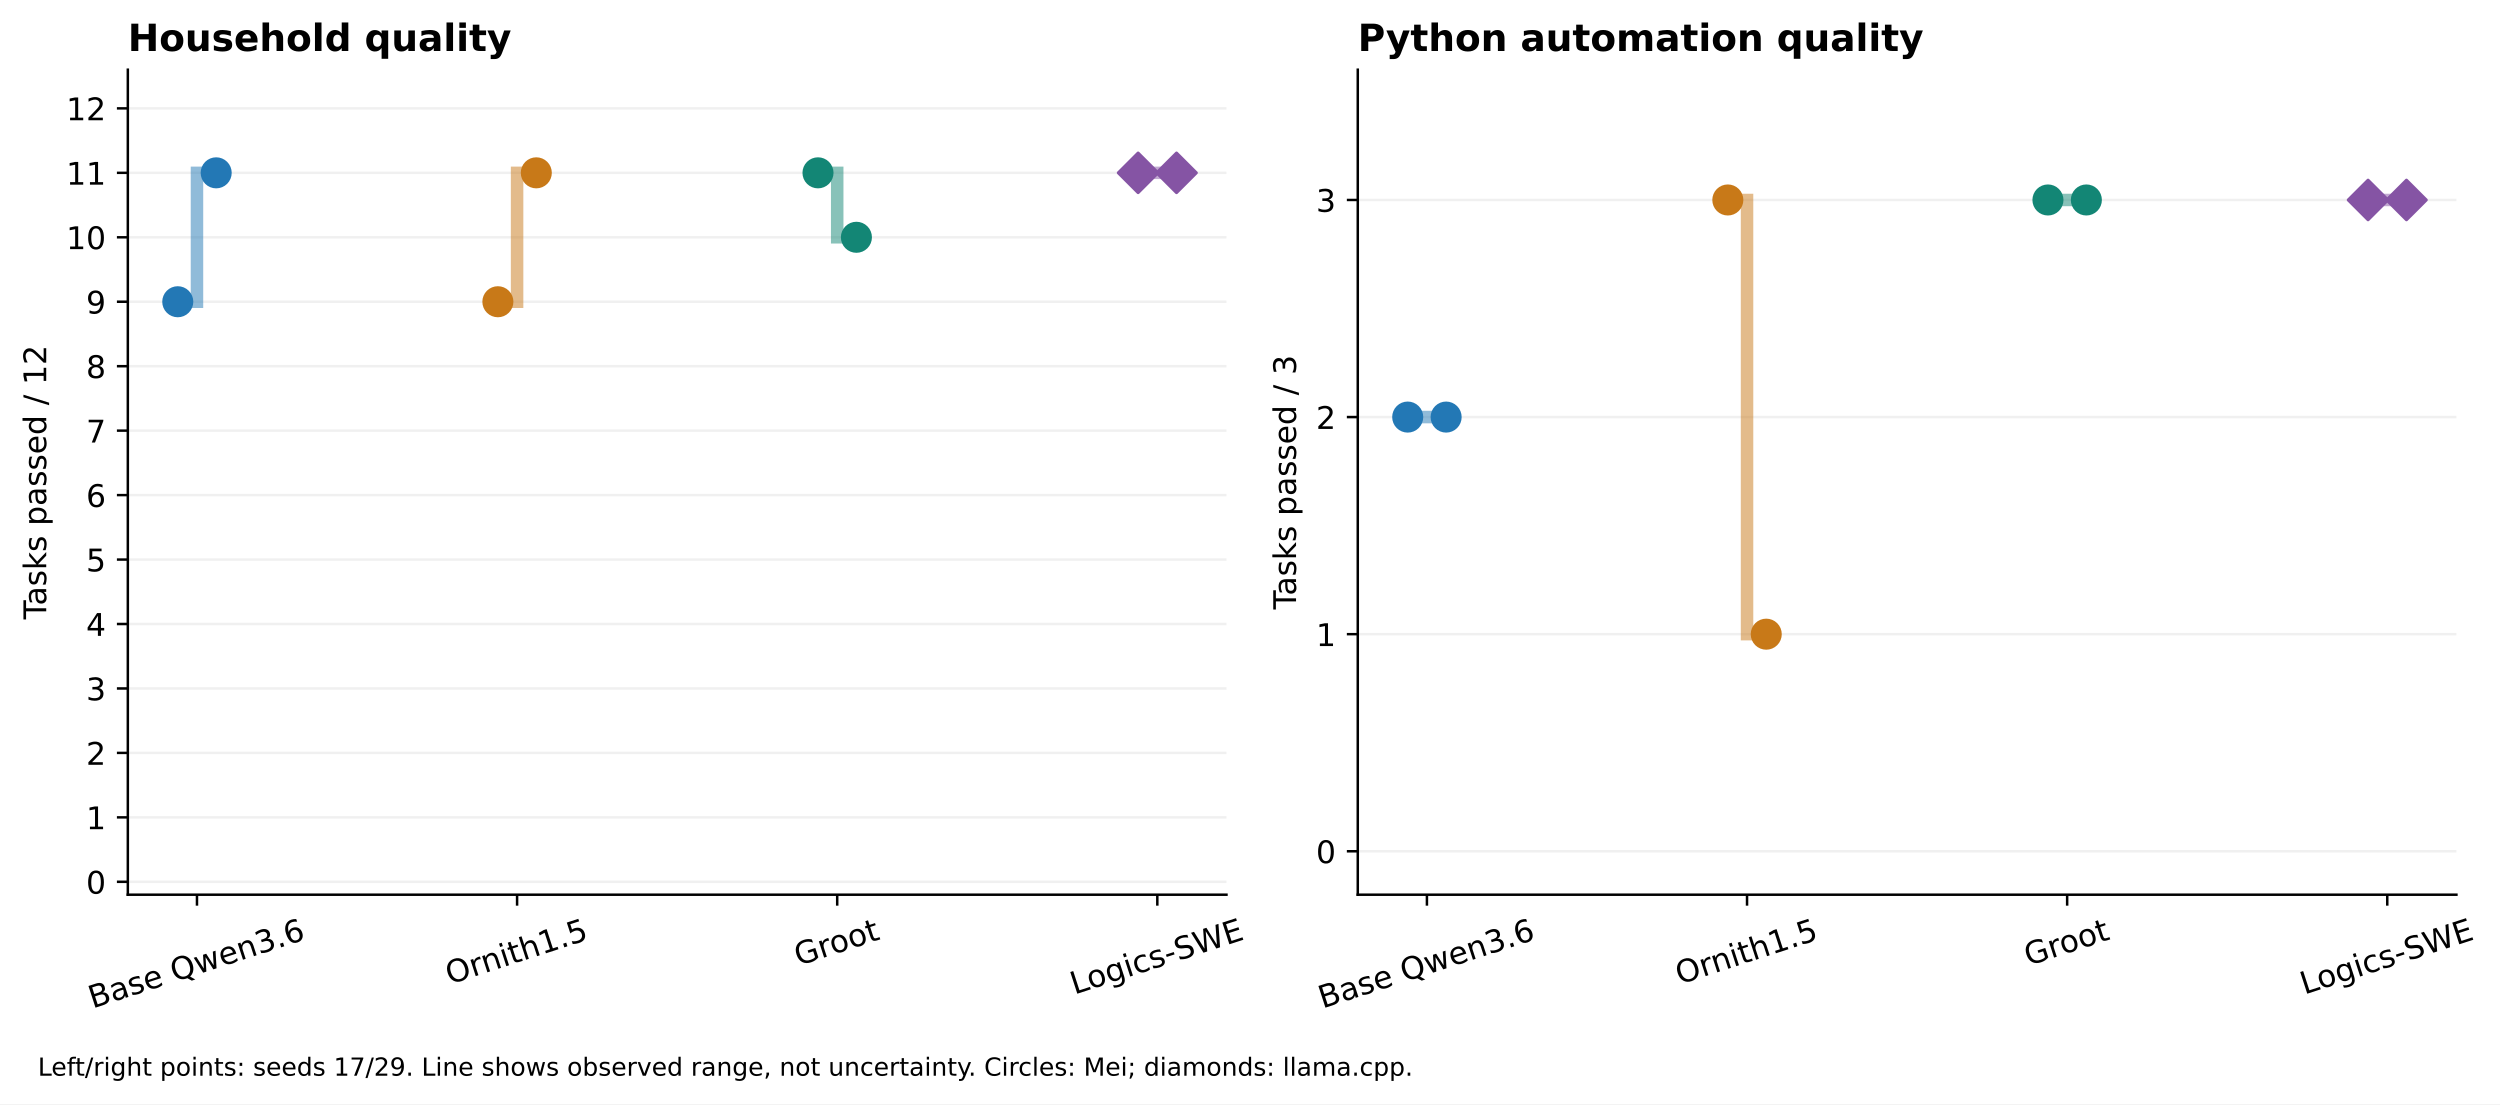
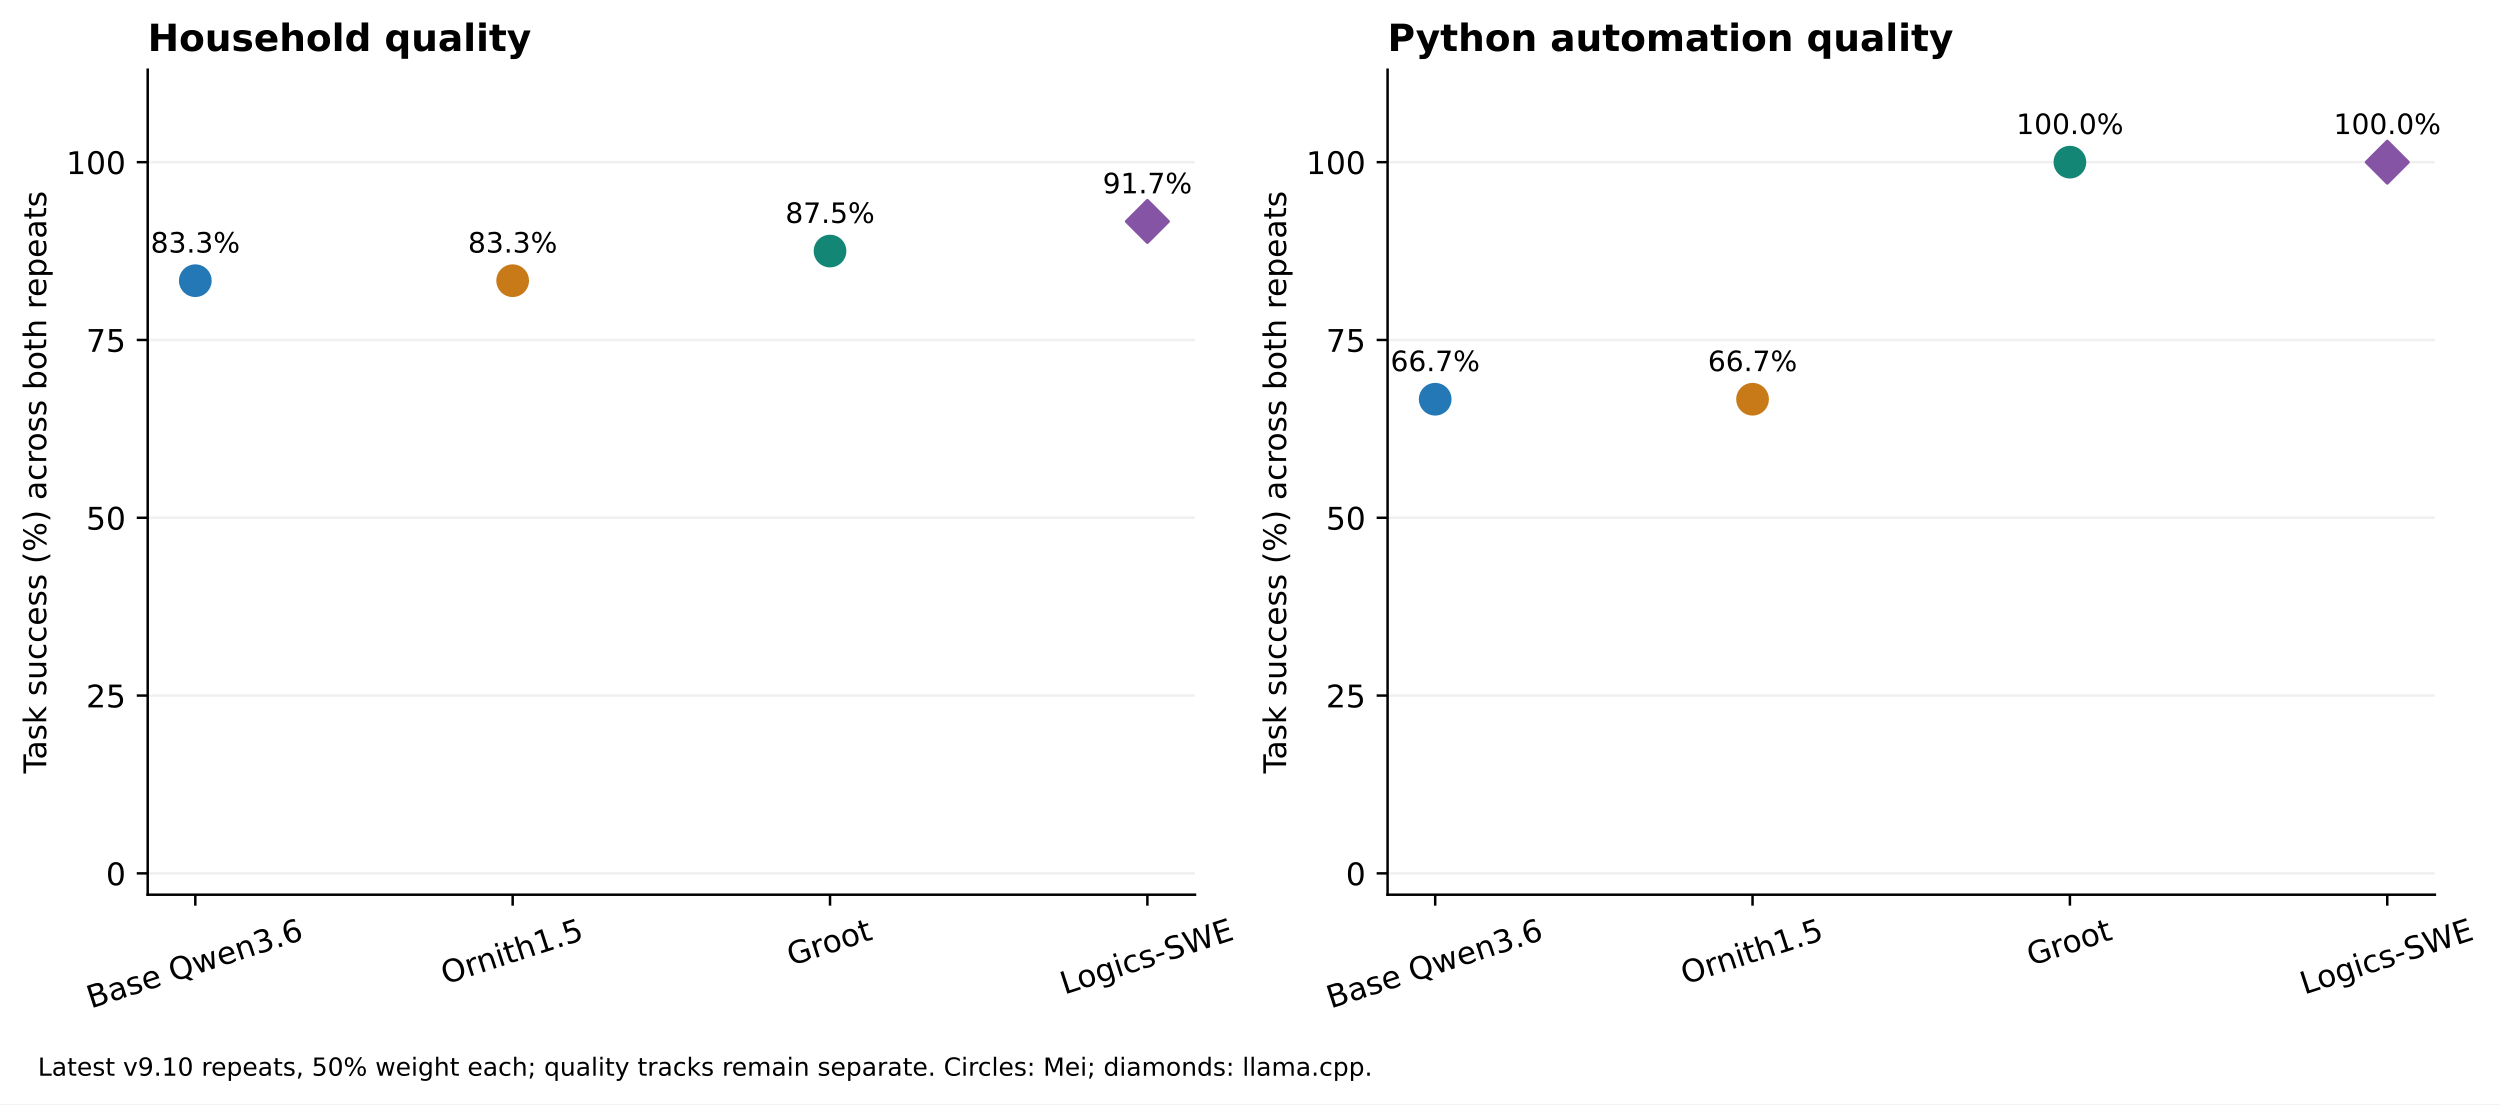
- <svg xmlns="http://www.w3.org/2000/svg" xmlns:xlink="http://www.w3.org/1999/xlink" width="800.398pt" height="353.522pt" viewBox="0 0 800.398 353.522" version="1.1">
+ <svg xmlns="http://www.w3.org/2000/svg" xmlns:xlink="http://www.w3.org/1999/xlink" width="800.399pt" height="353.522pt" viewBox="0 0 800.399 353.522" version="1.1">
  <defs>
    <style type="text/css">*{stroke-linejoin: round; stroke-linecap: butt}</style>
  </defs>
  <g id="figure_1">
    <g id="patch_1">
-       <path d="M 0 353.522  L 800.398 353.522  L 800.398 0  L 0 0  z " style="fill: #ffffff" />
+       <path d="M 0 353.522  L 800.399 353.522  L 800.399 0  L 0 0  z " style="fill: #ffffff" />
    </g>
    <g id="axes_1">
      <g id="patch_2">
-         <path d="M 40.926 286.448  L 392.662 286.448  L 392.662 22.318  L 40.926 22.318  z " style="fill: #ffffff" />
+         <path d="M 47.288 286.448  L 382.586 286.448  L 382.586 22.318  L 47.288 22.318  z " style="fill: #ffffff" />
      </g>
      <g id="matplotlib.axis_1">
        <g id="xtick_1">
          <g id="line2d_1">
            <defs>
-               <path id="m0a3130df42" d="M 0 0  L 0 3.5  " style="stroke: #000000; stroke-width: 0.8" />
+               <path id="m6237bf1e09" d="M 0 0  L 0 3.5  " style="stroke: #000000; stroke-width: 0.8" />
            </defs>
            <g>
-               <use xlink:href="#m0a3130df42" x="63.063" y="286.448" style="stroke: #000000; stroke-width: 0.8" />
+               <use xlink:href="#m6237bf1e09" x="62.529" y="286.448" style="stroke: #000000; stroke-width: 0.8" />
            </g>
          </g>
          <g id="text_1">
-             <text style="font-size: 10px; font-family: 'DejaVu Sans'" transform="translate(29.64037 322.9148) rotate(-18)">Base Qwen3.6</text>
+             <text style="font-size: 10px; font-family: 'DejaVu Sans'" transform="translate(29.10639 322.9148) rotate(-18)">Base Qwen3.6</text>
          </g>
        </g>
        <g id="xtick_2">
          <g id="line2d_2">
            <g>
-               <use xlink:href="#m0a3130df42" x="165.55" y="286.448" style="stroke: #000000; stroke-width: 0.8" />
+               <use xlink:href="#m6237bf1e09" x="164.134" y="286.448" style="stroke: #000000; stroke-width: 0.8" />
            </g>
          </g>
          <g id="text_2">
-             <text style="font-size: 10px; font-family: 'DejaVu Sans'" transform="translate(143.9633 315.2244) rotate(-18)">Ornith1.5</text>
+             <text style="font-size: 10px; font-family: 'DejaVu Sans'" transform="translate(142.5473 315.2244) rotate(-18)">Ornith1.5</text>
          </g>
        </g>
        <g id="xtick_3">
          <g id="line2d_3">
            <g>
-               <use xlink:href="#m0a3130df42" x="268.038" y="286.448" style="stroke: #000000; stroke-width: 0.8" />
+               <use xlink:href="#m6237bf1e09" x="265.74" y="286.448" style="stroke: #000000; stroke-width: 0.8" />
            </g>
          </g>
          <g id="text_3">
-             <text style="font-size: 10px; font-family: 'DejaVu Sans'" transform="translate(255.6223 309.2634) rotate(-18)">Groot</text>
+             <text style="font-size: 10px; font-family: 'DejaVu Sans'" transform="translate(253.3242 309.2634) rotate(-18)">Groot</text>
          </g>
        </g>
        <g id="xtick_4">
          <g id="line2d_4">
            <g>
-               <use xlink:href="#m0a3130df42" x="370.525" y="286.448" style="stroke: #000000; stroke-width: 0.8" />
+               <use xlink:href="#m6237bf1e09" x="367.345" y="286.448" style="stroke: #000000; stroke-width: 0.8" />
            </g>
          </g>
          <g id="text_4">
-             <text style="font-size: 10px; font-family: 'DejaVu Sans'" transform="translate(343.9791 318.4468) rotate(-18)">Logics-SWE</text>
+             <text style="font-size: 10px; font-family: 'DejaVu Sans'" transform="translate(340.799 318.4468) rotate(-18)">Logics-SWE</text>
          </g>
        </g>
      </g>
      <g id="matplotlib.axis_2">
        <g id="ytick_1">
          <g id="line2d_5">
-             <path d="M 40.926 282.321  L 392.662 282.321  " clip-path="url(#pb1c678780f)" style="fill: none; stroke: #b0b0b0; stroke-opacity: 0.18; stroke-width: 0.8; stroke-linecap: square" />
+             <path d="M 47.288 279.617  L 382.586 279.617  " clip-path="url(#p385d18c087)" style="fill: none; stroke: #b0b0b0; stroke-opacity: 0.18; stroke-width: 0.8; stroke-linecap: square" />
          </g>
          <g id="line2d_6">
            <defs>
-               <path id="m10c6dab891" d="M 0 0  L -3.5 0  " style="stroke: #000000; stroke-width: 0.8" />
+               <path id="md7baf6274d" d="M 0 0  L -3.5 0  " style="stroke: #000000; stroke-width: 0.8" />
            </defs>
            <g>
-               <use xlink:href="#m10c6dab891" x="40.926" y="282.321" style="stroke: #000000; stroke-width: 0.8" />
+               <use xlink:href="#md7baf6274d" x="47.288" y="279.617" style="stroke: #000000; stroke-width: 0.8" />
            </g>
          </g>
          <g id="text_5">
-             <text style="font-size: 10px; font-family: 'DejaVu Sans'; text-anchor: end" x="33.926" y="286.12" transform="rotate(-0 33.92578 286.1197)">0</text>
+             <text style="font-size: 10px; font-family: 'DejaVu Sans'; text-anchor: end" x="40.288" y="283.416" transform="rotate(-0 40.28828 283.4158)">0</text>
          </g>
        </g>
        <g id="ytick_2">
          <g id="line2d_7">
-             <path d="M 40.926 261.686  L 392.662 261.686  " clip-path="url(#pb1c678780f)" style="fill: none; stroke: #b0b0b0; stroke-opacity: 0.18; stroke-width: 0.8; stroke-linecap: square" />
+             <path d="M 47.288 222.692  L 382.586 222.692  " clip-path="url(#p385d18c087)" style="fill: none; stroke: #b0b0b0; stroke-opacity: 0.18; stroke-width: 0.8; stroke-linecap: square" />
          </g>
          <g id="line2d_8">
            <g>
-               <use xlink:href="#m10c6dab891" x="40.926" y="261.686" style="stroke: #000000; stroke-width: 0.8" />
+               <use xlink:href="#md7baf6274d" x="47.288" y="222.692" style="stroke: #000000; stroke-width: 0.8" />
            </g>
          </g>
          <g id="text_6">
-             <text style="font-size: 10px; font-family: 'DejaVu Sans'; text-anchor: end" x="33.926" y="265.485" transform="rotate(-0 33.92578 265.4846)">1</text>
+             <text style="font-size: 10px; font-family: 'DejaVu Sans'; text-anchor: end" x="40.288" y="226.491" transform="rotate(-0 40.28828 226.4913)">25</text>
          </g>
        </g>
        <g id="ytick_3">
          <g id="line2d_9">
-             <path d="M 40.926 241.051  L 392.662 241.051  " clip-path="url(#pb1c678780f)" style="fill: none; stroke: #b0b0b0; stroke-opacity: 0.18; stroke-width: 0.8; stroke-linecap: square" />
+             <path d="M 47.288 165.768  L 382.586 165.768  " clip-path="url(#p385d18c087)" style="fill: none; stroke: #b0b0b0; stroke-opacity: 0.18; stroke-width: 0.8; stroke-linecap: square" />
          </g>
          <g id="line2d_10">
            <g>
-               <use xlink:href="#m10c6dab891" x="40.926" y="241.051" style="stroke: #000000; stroke-width: 0.8" />
+               <use xlink:href="#md7baf6274d" x="47.288" y="165.768" style="stroke: #000000; stroke-width: 0.8" />
            </g>
          </g>
          <g id="text_7">
-             <text style="font-size: 10px; font-family: 'DejaVu Sans'; text-anchor: end" x="33.926" y="244.849" transform="rotate(-0 33.92578 244.8495)">2</text>
+             <text style="font-size: 10px; font-family: 'DejaVu Sans'; text-anchor: end" x="40.288" y="169.567" transform="rotate(-0 40.28828 169.5668)">50</text>
          </g>
        </g>
        <g id="ytick_4">
          <g id="line2d_11">
-             <path d="M 40.926 220.415  L 392.662 220.415  " clip-path="url(#pb1c678780f)" style="fill: none; stroke: #b0b0b0; stroke-opacity: 0.18; stroke-width: 0.8; stroke-linecap: square" />
+             <path d="M 47.288 108.843  L 382.586 108.843  " clip-path="url(#p385d18c087)" style="fill: none; stroke: #b0b0b0; stroke-opacity: 0.18; stroke-width: 0.8; stroke-linecap: square" />
          </g>
          <g id="line2d_12">
            <g>
-               <use xlink:href="#m10c6dab891" x="40.926" y="220.415" style="stroke: #000000; stroke-width: 0.8" />
+               <use xlink:href="#md7baf6274d" x="47.288" y="108.843" style="stroke: #000000; stroke-width: 0.8" />
            </g>
          </g>
          <g id="text_8">
-             <text style="font-size: 10px; font-family: 'DejaVu Sans'; text-anchor: end" x="33.926" y="224.214" transform="rotate(-0 33.92578 224.2143)">3</text>
+             <text style="font-size: 10px; font-family: 'DejaVu Sans'; text-anchor: end" x="40.288" y="112.642" transform="rotate(-0 40.28828 112.6422)">75</text>
          </g>
        </g>
        <g id="ytick_5">
          <g id="line2d_13">
-             <path d="M 40.926 199.78  L 392.662 199.78  " clip-path="url(#pb1c678780f)" style="fill: none; stroke: #b0b0b0; stroke-opacity: 0.18; stroke-width: 0.8; stroke-linecap: square" />
+             <path d="M 47.288 51.919  L 382.586 51.919  " clip-path="url(#p385d18c087)" style="fill: none; stroke: #b0b0b0; stroke-opacity: 0.18; stroke-width: 0.8; stroke-linecap: square" />
          </g>
          <g id="line2d_14">
            <g>
-               <use xlink:href="#m10c6dab891" x="40.926" y="199.78" style="stroke: #000000; stroke-width: 0.8" />
+               <use xlink:href="#md7baf6274d" x="47.288" y="51.919" style="stroke: #000000; stroke-width: 0.8" />
            </g>
          </g>
          <g id="text_9">
-             <text style="font-size: 10px; font-family: 'DejaVu Sans'; text-anchor: end" x="33.926" y="203.579" transform="rotate(-0 33.92578 203.5792)">4</text>
-           </g>
-         </g>
-         <g id="ytick_6">
-           <g id="line2d_15">
-             <path d="M 40.926 179.145  L 392.662 179.145  " clip-path="url(#pb1c678780f)" style="fill: none; stroke: #b0b0b0; stroke-opacity: 0.18; stroke-width: 0.8; stroke-linecap: square" />
-           </g>
-           <g id="line2d_16">
-             <g>
-               <use xlink:href="#m10c6dab891" x="40.926" y="179.145" style="stroke: #000000; stroke-width: 0.8" />
-             </g>
-           </g>
-           <g id="text_10">
-             <text style="font-size: 10px; font-family: 'DejaVu Sans'; text-anchor: end" x="33.926" y="182.944" transform="rotate(-0 33.92578 182.944)">5</text>
-           </g>
-         </g>
-         <g id="ytick_7">
-           <g id="line2d_17">
-             <path d="M 40.926 158.51  L 392.662 158.51  " clip-path="url(#pb1c678780f)" style="fill: none; stroke: #b0b0b0; stroke-opacity: 0.18; stroke-width: 0.8; stroke-linecap: square" />
-           </g>
-           <g id="line2d_18">
-             <g>
-               <use xlink:href="#m10c6dab891" x="40.926" y="158.51" style="stroke: #000000; stroke-width: 0.8" />
-             </g>
-           </g>
-           <g id="text_11">
-             <text style="font-size: 10px; font-family: 'DejaVu Sans'; text-anchor: end" x="33.926" y="162.309" transform="rotate(-0 33.92578 162.3089)">6</text>
-           </g>
-         </g>
-         <g id="ytick_8">
-           <g id="line2d_19">
-             <path d="M 40.926 137.875  L 392.662 137.875  " clip-path="url(#pb1c678780f)" style="fill: none; stroke: #b0b0b0; stroke-opacity: 0.18; stroke-width: 0.8; stroke-linecap: square" />
-           </g>
-           <g id="line2d_20">
-             <g>
-               <use xlink:href="#m10c6dab891" x="40.926" y="137.875" style="stroke: #000000; stroke-width: 0.8" />
-             </g>
-           </g>
-           <g id="text_12">
-             <text style="font-size: 10px; font-family: 'DejaVu Sans'; text-anchor: end" x="33.926" y="141.674" transform="rotate(-0 33.92578 141.6737)">7</text>
-           </g>
-         </g>
-         <g id="ytick_9">
-           <g id="line2d_21">
-             <path d="M 40.926 117.24  L 392.662 117.24  " clip-path="url(#pb1c678780f)" style="fill: none; stroke: #b0b0b0; stroke-opacity: 0.18; stroke-width: 0.8; stroke-linecap: square" />
-           </g>
-           <g id="line2d_22">
-             <g>
-               <use xlink:href="#m10c6dab891" x="40.926" y="117.24" style="stroke: #000000; stroke-width: 0.8" />
-             </g>
-           </g>
-           <g id="text_13">
-             <text style="font-size: 10px; font-family: 'DejaVu Sans'; text-anchor: end" x="33.926" y="121.039" transform="rotate(-0 33.92578 121.0386)">8</text>
-           </g>
-         </g>
-         <g id="ytick_10">
-           <g id="line2d_23">
-             <path d="M 40.926 96.605  L 392.662 96.605  " clip-path="url(#pb1c678780f)" style="fill: none; stroke: #b0b0b0; stroke-opacity: 0.18; stroke-width: 0.8; stroke-linecap: square" />
-           </g>
-           <g id="line2d_24">
-             <g>
-               <use xlink:href="#m10c6dab891" x="40.926" y="96.605" style="stroke: #000000; stroke-width: 0.8" />
-             </g>
-           </g>
-           <g id="text_14">
-             <text style="font-size: 10px; font-family: 'DejaVu Sans'; text-anchor: end" x="33.926" y="100.403" transform="rotate(-0 33.92578 100.4035)">9</text>
-           </g>
-         </g>
-         <g id="ytick_11">
-           <g id="line2d_25">
-             <path d="M 40.926 75.969  L 392.662 75.969  " clip-path="url(#pb1c678780f)" style="fill: none; stroke: #b0b0b0; stroke-opacity: 0.18; stroke-width: 0.8; stroke-linecap: square" />
-           </g>
-           <g id="line2d_26">
-             <g>
-               <use xlink:href="#m10c6dab891" x="40.926" y="75.969" style="stroke: #000000; stroke-width: 0.8" />
-             </g>
-           </g>
-           <g id="text_15">
-             <text style="font-size: 10px; font-family: 'DejaVu Sans'; text-anchor: end" x="33.926" y="79.768" transform="rotate(-0 33.92578 79.76832)">10</text>
-           </g>
-         </g>
-         <g id="ytick_12">
-           <g id="line2d_27">
-             <path d="M 40.926 55.334  L 392.662 55.334  " clip-path="url(#pb1c678780f)" style="fill: none; stroke: #b0b0b0; stroke-opacity: 0.18; stroke-width: 0.8; stroke-linecap: square" />
-           </g>
-           <g id="line2d_28">
-             <g>
-               <use xlink:href="#m10c6dab891" x="40.926" y="55.334" style="stroke: #000000; stroke-width: 0.8" />
-             </g>
-           </g>
-           <g id="text_16">
-             <text style="font-size: 10px; font-family: 'DejaVu Sans'; text-anchor: end" x="33.926" y="59.133" transform="rotate(-0 33.92578 59.13318)">11</text>
-           </g>
-         </g>
-         <g id="ytick_13">
-           <g id="line2d_29">
-             <path d="M 40.926 34.699  L 392.662 34.699  " clip-path="url(#pb1c678780f)" style="fill: none; stroke: #b0b0b0; stroke-opacity: 0.18; stroke-width: 0.8; stroke-linecap: square" />
-           </g>
-           <g id="line2d_30">
-             <g>
-               <use xlink:href="#m10c6dab891" x="40.926" y="34.699" style="stroke: #000000; stroke-width: 0.8" />
-             </g>
-           </g>
-           <g id="text_17">
-             <text style="font-size: 10px; font-family: 'DejaVu Sans'; text-anchor: end" x="33.926" y="38.498" transform="rotate(-0 33.92578 38.49804)">12</text>
-           </g>
-         </g>
-         <g id="text_18">
-           <text style="font-size: 10px; font-family: 'DejaVu Sans'; text-anchor: middle" x="14.798" y="154.383" transform="rotate(-90 14.79844 154.383)">Tasks passed / 12</text>
-         </g>
-       </g>
-       <g id="line2d_31">
-         <path d="M 63.063 96.605  L 63.063 55.334  " clip-path="url(#pb1c678780f)" style="fill: none; stroke: #2378b5; stroke-opacity: 0.5; stroke-width: 4; stroke-linecap: square" />
-       </g>
-       <g id="line2d_32">
-         <path d="M 165.55 96.605  L 165.55 55.334  " clip-path="url(#pb1c678780f)" style="fill: none; stroke: #c87918; stroke-opacity: 0.5; stroke-width: 4; stroke-linecap: square" />
-       </g>
-       <g id="line2d_33">
-         <path d="M 268.038 75.969  L 268.038 55.334  " clip-path="url(#pb1c678780f)" style="fill: none; stroke: #138675; stroke-opacity: 0.5; stroke-width: 4; stroke-linecap: square" />
-       </g>
-       <g id="line2d_34">
-         <path d="M 370.525 55.334  L 370.525 55.334  " clip-path="url(#pb1c678780f)" style="fill: none; stroke: #8554a4; stroke-opacity: 0.5; stroke-width: 4; stroke-linecap: square" />
+             <text style="font-size: 10px; font-family: 'DejaVu Sans'; text-anchor: end" x="40.288" y="55.718" transform="rotate(-0 40.28828 55.71771)">100</text>
+           </g>
+         </g>
+         <g id="text_10">
+           <text style="font-size: 10px; font-family: 'DejaVu Sans'; text-anchor: middle" x="14.798" y="154.383" transform="rotate(-90 14.79844 154.383)">Task success (%) across both repeats</text>
+         </g>
      </g>
      <g id="patch_3">
-         <path d="M 40.926 286.448  L 40.926 22.318  " style="fill: none; stroke: #000000; stroke-width: 0.8; stroke-linejoin: miter; stroke-linecap: square" />
+         <path d="M 47.288 286.448  L 47.288 22.318  " style="fill: none; stroke: #000000; stroke-width: 0.8; stroke-linejoin: miter; stroke-linecap: square" />
      </g>
      <g id="patch_4">
-         <path d="M 40.926 286.448  L 392.662 286.448  " style="fill: none; stroke: #000000; stroke-width: 0.8; stroke-linejoin: miter; stroke-linecap: square" />
+         <path d="M 47.288 286.448  L 382.586 286.448  " style="fill: none; stroke: #000000; stroke-width: 0.8; stroke-linejoin: miter; stroke-linecap: square" />
      </g>
      <g id="PathCollection_1">
        <defs>
-           <path id="mcf8ea6b147" d="M 0 4.472  C 1.186 4.472 2.324 4.001 3.162 3.162  C 4.001 2.324 4.472 1.186 4.472 0  C 4.472 -1.186 4.001 -2.324 3.162 -3.162  C 2.324 -4.001 1.186 -4.472 0 -4.472  C -1.186 -4.472 -2.324 -4.001 -3.162 -3.162  C -4.001 -2.324 -4.472 -1.186 -4.472 0  C -4.472 1.186 -4.001 2.324 -3.162 3.162  C -2.324 4.001 -1.186 4.472 0 4.472  z " style="stroke: #2378b5" />
+           <path id="m861c92abd9" d="M 0 4.743  C 1.258 4.743 2.465 4.244 3.354 3.354  C 4.244 2.465 4.743 1.258 4.743 0  C 4.743 -1.258 4.244 -2.465 3.354 -3.354  C 2.465 -4.244 1.258 -4.743 0 -4.743  C -1.258 -4.743 -2.465 -4.244 -3.354 -3.354  C -4.244 -2.465 -4.743 -1.258 -4.743 0  C -4.743 1.258 -4.244 2.465 -3.354 3.354  C -2.465 4.244 -1.258 4.743 0 4.743  z " style="stroke: #2378b5" />
        </defs>
-         <g clip-path="url(#pb1c678780f)">
-           <use xlink:href="#mcf8ea6b147" x="56.914" y="96.605" style="fill: #2378b5; stroke: #2378b5" />
-         </g>
+         <g clip-path="url(#p385d18c087)">
+           <use xlink:href="#m861c92abd9" x="62.529" y="89.869" style="fill: #2378b5; stroke: #2378b5" />
+         </g>
+       </g>
+       <g id="text_11">
+         <text style="font-size: 9px; font-family: 'DejaVu Sans'; text-anchor: middle" x="62.529" y="80.869" transform="rotate(-0 62.52908 80.86857)">83.3%</text>
      </g>
      <g id="PathCollection_2">
-         <g clip-path="url(#pb1c678780f)">
-           <use xlink:href="#mcf8ea6b147" x="69.212" y="55.334" style="fill: #2378b5; stroke: #2378b5" />
-         </g>
+         <defs>
+           <path id="m03e351260a" d="M 0 4.743  C 1.258 4.743 2.465 4.244 3.354 3.354  C 4.244 2.465 4.743 1.258 4.743 0  C 4.743 -1.258 4.244 -2.465 3.354 -3.354  C 2.465 -4.244 1.258 -4.743 0 -4.743  C -1.258 -4.743 -2.465 -4.244 -3.354 -3.354  C -4.244 -2.465 -4.743 -1.258 -4.743 0  C -4.743 1.258 -4.244 2.465 -3.354 3.354  C -2.465 4.244 -1.258 4.743 0 4.743  z " style="stroke: #c87918" />
+         </defs>
+         <g clip-path="url(#p385d18c087)">
+           <use xlink:href="#m03e351260a" x="164.134" y="89.869" style="fill: #c87918; stroke: #c87918" />
+         </g>
+       </g>
+       <g id="text_12">
+         <text style="font-size: 9px; font-family: 'DejaVu Sans'; text-anchor: middle" x="164.134" y="80.869" transform="rotate(-0 164.1344 80.86857)">83.3%</text>
      </g>
      <g id="PathCollection_3">
        <defs>
-           <path id="m10d5f1a0b5" d="M 0 4.472  C 1.186 4.472 2.324 4.001 3.162 3.162  C 4.001 2.324 4.472 1.186 4.472 0  C 4.472 -1.186 4.001 -2.324 3.162 -3.162  C 2.324 -4.001 1.186 -4.472 0 -4.472  C -1.186 -4.472 -2.324 -4.001 -3.162 -3.162  C -4.001 -2.324 -4.472 -1.186 -4.472 0  C -4.472 1.186 -4.001 2.324 -3.162 3.162  C -2.324 4.001 -1.186 4.472 0 4.472  z " style="stroke: #c87918" />
+           <path id="mfaeee7c890" d="M 0 4.743  C 1.258 4.743 2.465 4.244 3.354 3.354  C 4.244 2.465 4.743 1.258 4.743 0  C 4.743 -1.258 4.244 -2.465 3.354 -3.354  C 2.465 -4.244 1.258 -4.743 0 -4.743  C -1.258 -4.743 -2.465 -4.244 -3.354 -3.354  C -4.244 -2.465 -4.743 -1.258 -4.743 0  C -4.743 1.258 -4.244 2.465 -3.354 3.354  C -2.465 4.244 -1.258 4.743 0 4.743  z " style="stroke: #138675" />
        </defs>
-         <g clip-path="url(#pb1c678780f)">
-           <use xlink:href="#m10d5f1a0b5" x="159.401" y="96.605" style="fill: #c87918; stroke: #c87918" />
-         </g>
+         <g clip-path="url(#p385d18c087)">
+           <use xlink:href="#mfaeee7c890" x="265.74" y="80.381" style="fill: #138675; stroke: #138675" />
+         </g>
+       </g>
+       <g id="text_13">
+         <text style="font-size: 9px; font-family: 'DejaVu Sans'; text-anchor: middle" x="265.74" y="71.381" transform="rotate(-0 265.7397 71.38115)">87.5%</text>
      </g>
      <g id="PathCollection_4">
-         <g clip-path="url(#pb1c678780f)">
-           <use xlink:href="#m10d5f1a0b5" x="171.7" y="55.334" style="fill: #c87918; stroke: #c87918" />
-         </g>
-       </g>
-       <g id="PathCollection_5">
        <defs>
-           <path id="m34d611baed" d="M 0 4.472  C 1.186 4.472 2.324 4.001 3.162 3.162  C 4.001 2.324 4.472 1.186 4.472 0  C 4.472 -1.186 4.001 -2.324 3.162 -3.162  C 2.324 -4.001 1.186 -4.472 0 -4.472  C -1.186 -4.472 -2.324 -4.001 -3.162 -3.162  C -4.001 -2.324 -4.472 -1.186 -4.472 0  C -4.472 1.186 -4.001 2.324 -3.162 3.162  C -2.324 4.001 -1.186 4.472 0 4.472  z " style="stroke: #138675" />
+           <path id="m1b6a1e5cd5" d="M -0 6.708  L 6.708 0  L 0 -6.708  L -6.708 -0  z " style="stroke: #8554a4" />
        </defs>
-         <g clip-path="url(#pb1c678780f)">
-           <use xlink:href="#m34d611baed" x="261.889" y="55.334" style="fill: #138675; stroke: #138675" />
-         </g>
-       </g>
-       <g id="PathCollection_6">
-         <g clip-path="url(#pb1c678780f)">
-           <use xlink:href="#m34d611baed" x="274.187" y="75.969" style="fill: #138675; stroke: #138675" />
-         </g>
-       </g>
-       <g id="PathCollection_7">
-         <defs>
-           <path id="maa98a20909" d="M -0 6.325  L 6.325 0  L 0 -6.325  L -6.325 -0  z " style="stroke: #8554a4" />
-         </defs>
-         <g clip-path="url(#pb1c678780f)">
-           <use xlink:href="#maa98a20909" x="364.376" y="55.334" style="fill: #8554a4; stroke: #8554a4" />
-         </g>
-       </g>
-       <g id="PathCollection_8">
-         <g clip-path="url(#pb1c678780f)">
-           <use xlink:href="#maa98a20909" x="376.674" y="55.334" style="fill: #8554a4; stroke: #8554a4" />
-         </g>
-       </g>
-       <g id="text_19">
-         <text style="font-weight: 700; font-size: 12px; font-family: 'DejaVu Sans'; text-anchor: start" x="40.926" y="16.318" transform="rotate(-0 40.92578 16.31812)">Household quality</text>
+         <g clip-path="url(#p385d18c087)">
+           <use xlink:href="#m1b6a1e5cd5" x="367.345" y="70.894" style="fill: #8554a4; stroke: #8554a4" />
+         </g>
+       </g>
+       <g id="text_14">
+         <text style="font-size: 9px; font-family: 'DejaVu Sans'; text-anchor: middle" x="367.345" y="61.894" transform="rotate(-0 367.345 61.89372)">91.7%</text>
+       </g>
+       <g id="text_15">
+         <text style="font-weight: 700; font-size: 12px; font-family: 'DejaVu Sans'; text-anchor: start" x="47.288" y="16.318" transform="rotate(-0 47.28828 16.31812)">Household quality</text>
      </g>
    </g>
    <g id="axes_2">
      <g id="patch_5">
-         <path d="M 434.704 286.448  L 786.441 286.448  L 786.441 22.318  L 434.704 22.318  z " style="fill: #ffffff" />
+         <path d="M 444.248 286.448  L 779.546 286.448  L 779.546 22.318  L 444.248 22.318  z " style="fill: #ffffff" />
      </g>
      <g id="matplotlib.axis_3">
        <g id="xtick_5">
-           <g id="line2d_35">
-             <g>
-               <use xlink:href="#m0a3130df42" x="456.842" y="286.448" style="stroke: #000000; stroke-width: 0.8" />
+           <g id="line2d_15">
+             <g>
+               <use xlink:href="#m6237bf1e09" x="459.489" y="286.448" style="stroke: #000000; stroke-width: 0.8" />
+             </g>
+           </g>
+           <g id="text_16">
+             <text style="font-size: 10px; font-family: 'DejaVu Sans'" transform="translate(426.0662 322.9148) rotate(-18)">Base Qwen3.6</text>
+           </g>
+         </g>
+         <g id="xtick_6">
+           <g id="line2d_16">
+             <g>
+               <use xlink:href="#m6237bf1e09" x="561.094" y="286.448" style="stroke: #000000; stroke-width: 0.8" />
+             </g>
+           </g>
+           <g id="text_17">
+             <text style="font-size: 10px; font-family: 'DejaVu Sans'" transform="translate(539.507 315.2244) rotate(-18)">Ornith1.5</text>
+           </g>
+         </g>
+         <g id="xtick_7">
+           <g id="line2d_17">
+             <g>
+               <use xlink:href="#m6237bf1e09" x="662.699" y="286.448" style="stroke: #000000; stroke-width: 0.8" />
+             </g>
+           </g>
+           <g id="text_18">
+             <text style="font-size: 10px; font-family: 'DejaVu Sans'" transform="translate(650.2839 309.2634) rotate(-18)">Groot</text>
+           </g>
+         </g>
+         <g id="xtick_8">
+           <g id="line2d_18">
+             <g>
+               <use xlink:href="#m6237bf1e09" x="764.305" y="286.448" style="stroke: #000000; stroke-width: 0.8" />
+             </g>
+           </g>
+           <g id="text_19">
+             <text style="font-size: 10px; font-family: 'DejaVu Sans'" transform="translate(737.7587 318.4468) rotate(-18)">Logics-SWE</text>
+           </g>
+         </g>
+       </g>
+       <g id="matplotlib.axis_4">
+         <g id="ytick_6">
+           <g id="line2d_19">
+             <path d="M 444.248 279.617  L 779.546 279.617  " clip-path="url(#p9e976710c1)" style="fill: none; stroke: #b0b0b0; stroke-opacity: 0.18; stroke-width: 0.8; stroke-linecap: square" />
+           </g>
+           <g id="line2d_20">
+             <g>
+               <use xlink:href="#md7baf6274d" x="444.248" y="279.617" style="stroke: #000000; stroke-width: 0.8" />
            </g>
          </g>
          <g id="text_20">
-             <text style="font-size: 10px; font-family: 'DejaVu Sans'" transform="translate(423.4189 322.9148) rotate(-18)">Base Qwen3.6</text>
-           </g>
-         </g>
-         <g id="xtick_6">
-           <g id="line2d_36">
-             <g>
-               <use xlink:href="#m0a3130df42" x="559.329" y="286.448" style="stroke: #000000; stroke-width: 0.8" />
+             <text style="font-size: 10px; font-family: 'DejaVu Sans'; text-anchor: end" x="437.248" y="283.416" transform="rotate(-0 437.248 283.4158)">0</text>
+           </g>
+         </g>
+         <g id="ytick_7">
+           <g id="line2d_21">
+             <path d="M 444.248 222.692  L 779.546 222.692  " clip-path="url(#p9e976710c1)" style="fill: none; stroke: #b0b0b0; stroke-opacity: 0.18; stroke-width: 0.8; stroke-linecap: square" />
+           </g>
+           <g id="line2d_22">
+             <g>
+               <use xlink:href="#md7baf6274d" x="444.248" y="222.692" style="stroke: #000000; stroke-width: 0.8" />
            </g>
          </g>
          <g id="text_21">
-             <text style="font-size: 10px; font-family: 'DejaVu Sans'" transform="translate(537.7418 315.2244) rotate(-18)">Ornith1.5</text>
-           </g>
-         </g>
-         <g id="xtick_7">
-           <g id="line2d_37">
-             <g>
-               <use xlink:href="#m0a3130df42" x="661.816" y="286.448" style="stroke: #000000; stroke-width: 0.8" />
+             <text style="font-size: 10px; font-family: 'DejaVu Sans'; text-anchor: end" x="437.248" y="226.491" transform="rotate(-0 437.248 226.4913)">25</text>
+           </g>
+         </g>
+         <g id="ytick_8">
+           <g id="line2d_23">
+             <path d="M 444.248 165.768  L 779.546 165.768  " clip-path="url(#p9e976710c1)" style="fill: none; stroke: #b0b0b0; stroke-opacity: 0.18; stroke-width: 0.8; stroke-linecap: square" />
+           </g>
+           <g id="line2d_24">
+             <g>
+               <use xlink:href="#md7baf6274d" x="444.248" y="165.768" style="stroke: #000000; stroke-width: 0.8" />
            </g>
          </g>
          <g id="text_22">
-             <text style="font-size: 10px; font-family: 'DejaVu Sans'" transform="translate(649.4008 309.2634) rotate(-18)">Groot</text>
-           </g>
-         </g>
-         <g id="xtick_8">
-           <g id="line2d_38">
-             <g>
-               <use xlink:href="#m0a3130df42" x="764.304" y="286.448" style="stroke: #000000; stroke-width: 0.8" />
+             <text style="font-size: 10px; font-family: 'DejaVu Sans'; text-anchor: end" x="437.248" y="169.567" transform="rotate(-0 437.248 169.5668)">50</text>
+           </g>
+         </g>
+         <g id="ytick_9">
+           <g id="line2d_25">
+             <path d="M 444.248 108.843  L 779.546 108.843  " clip-path="url(#p9e976710c1)" style="fill: none; stroke: #b0b0b0; stroke-opacity: 0.18; stroke-width: 0.8; stroke-linecap: square" />
+           </g>
+           <g id="line2d_26">
+             <g>
+               <use xlink:href="#md7baf6274d" x="444.248" y="108.843" style="stroke: #000000; stroke-width: 0.8" />
            </g>
          </g>
          <g id="text_23">
-             <text style="font-size: 10px; font-family: 'DejaVu Sans'" transform="translate(737.7576 318.4468) rotate(-18)">Logics-SWE</text>
-           </g>
-         </g>
-       </g>
-       <g id="matplotlib.axis_4">
-         <g id="ytick_14">
-           <g id="line2d_39">
-             <path d="M 434.704 272.546  L 786.441 272.546  " clip-path="url(#p36c5ac800f)" style="fill: none; stroke: #b0b0b0; stroke-opacity: 0.18; stroke-width: 0.8; stroke-linecap: square" />
-           </g>
-           <g id="line2d_40">
-             <g>
-               <use xlink:href="#m10c6dab891" x="434.704" y="272.546" style="stroke: #000000; stroke-width: 0.8" />
+             <text style="font-size: 10px; font-family: 'DejaVu Sans'; text-anchor: end" x="437.248" y="112.642" transform="rotate(-0 437.248 112.6422)">75</text>
+           </g>
+         </g>
+         <g id="ytick_10">
+           <g id="line2d_27">
+             <path d="M 444.248 51.919  L 779.546 51.919  " clip-path="url(#p9e976710c1)" style="fill: none; stroke: #b0b0b0; stroke-opacity: 0.18; stroke-width: 0.8; stroke-linecap: square" />
+           </g>
+           <g id="line2d_28">
+             <g>
+               <use xlink:href="#md7baf6274d" x="444.248" y="51.919" style="stroke: #000000; stroke-width: 0.8" />
            </g>
          </g>
          <g id="text_24">
-             <text style="font-size: 10px; font-family: 'DejaVu Sans'; text-anchor: end" x="427.704" y="276.345" transform="rotate(-0 427.7043 276.3452)">0</text>
-           </g>
-         </g>
-         <g id="ytick_15">
-           <g id="line2d_41">
-             <path d="M 434.704 203.039  L 786.441 203.039  " clip-path="url(#p36c5ac800f)" style="fill: none; stroke: #b0b0b0; stroke-opacity: 0.18; stroke-width: 0.8; stroke-linecap: square" />
-           </g>
-           <g id="line2d_42">
-             <g>
-               <use xlink:href="#m10c6dab891" x="434.704" y="203.039" style="stroke: #000000; stroke-width: 0.8" />
-             </g>
-           </g>
-           <g id="text_25">
-             <text style="font-size: 10px; font-family: 'DejaVu Sans'; text-anchor: end" x="427.704" y="206.837" transform="rotate(-0 427.7043 206.8374)">1</text>
-           </g>
-         </g>
-         <g id="ytick_16">
-           <g id="line2d_43">
-             <path d="M 434.704 133.531  L 786.441 133.531  " clip-path="url(#p36c5ac800f)" style="fill: none; stroke: #b0b0b0; stroke-opacity: 0.18; stroke-width: 0.8; stroke-linecap: square" />
-           </g>
-           <g id="line2d_44">
-             <g>
-               <use xlink:href="#m10c6dab891" x="434.704" y="133.531" style="stroke: #000000; stroke-width: 0.8" />
-             </g>
-           </g>
-           <g id="text_26">
-             <text style="font-size: 10px; font-family: 'DejaVu Sans'; text-anchor: end" x="427.704" y="137.33" transform="rotate(-0 427.7043 137.3295)">2</text>
-           </g>
-         </g>
-         <g id="ytick_17">
-           <g id="line2d_45">
-             <path d="M 434.704 64.023  L 786.441 64.023  " clip-path="url(#p36c5ac800f)" style="fill: none; stroke: #b0b0b0; stroke-opacity: 0.18; stroke-width: 0.8; stroke-linecap: square" />
-           </g>
-           <g id="line2d_46">
-             <g>
-               <use xlink:href="#m10c6dab891" x="434.704" y="64.023" style="stroke: #000000; stroke-width: 0.8" />
-             </g>
-           </g>
-           <g id="text_27">
-             <text style="font-size: 10px; font-family: 'DejaVu Sans'; text-anchor: end" x="427.704" y="67.822" transform="rotate(-0 427.7043 67.82166)">3</text>
-           </g>
-         </g>
-         <g id="text_28">
-           <text style="font-size: 10px; font-family: 'DejaVu Sans'; text-anchor: middle" x="414.939" y="154.383" transform="rotate(-90 414.9394 154.383)">Tasks passed / 3</text>
-         </g>
-       </g>
-       <g id="line2d_47">
-         <path d="M 456.842 133.531  L 456.842 133.531  " clip-path="url(#p36c5ac800f)" style="fill: none; stroke: #2378b5; stroke-opacity: 0.5; stroke-width: 4; stroke-linecap: square" />
-       </g>
-       <g id="line2d_48">
-         <path d="M 559.329 203.039  L 559.329 64.023  " clip-path="url(#p36c5ac800f)" style="fill: none; stroke: #c87918; stroke-opacity: 0.5; stroke-width: 4; stroke-linecap: square" />
-       </g>
-       <g id="line2d_49">
-         <path d="M 661.816 64.023  L 661.816 64.023  " clip-path="url(#p36c5ac800f)" style="fill: none; stroke: #138675; stroke-opacity: 0.5; stroke-width: 4; stroke-linecap: square" />
-       </g>
-       <g id="line2d_50">
-         <path d="M 764.304 64.023  L 764.304 64.023  " clip-path="url(#p36c5ac800f)" style="fill: none; stroke: #8554a4; stroke-opacity: 0.5; stroke-width: 4; stroke-linecap: square" />
+             <text style="font-size: 10px; font-family: 'DejaVu Sans'; text-anchor: end" x="437.248" y="55.718" transform="rotate(-0 437.248 55.71771)">100</text>
+           </g>
+         </g>
+         <g id="text_25">
+           <text style="font-size: 10px; font-family: 'DejaVu Sans'; text-anchor: middle" x="411.758" y="154.383" transform="rotate(-90 411.7582 154.383)">Task success (%) across both repeats</text>
+         </g>
      </g>
      <g id="patch_6">
-         <path d="M 434.704 286.448  L 434.704 22.318  " style="fill: none; stroke: #000000; stroke-width: 0.8; stroke-linejoin: miter; stroke-linecap: square" />
+         <path d="M 444.248 286.448  L 444.248 22.318  " style="fill: none; stroke: #000000; stroke-width: 0.8; stroke-linejoin: miter; stroke-linecap: square" />
      </g>
      <g id="patch_7">
-         <path d="M 434.704 286.448  L 786.441 286.448  " style="fill: none; stroke: #000000; stroke-width: 0.8; stroke-linejoin: miter; stroke-linecap: square" />
-       </g>
-       <g id="PathCollection_9">
-         <g clip-path="url(#p36c5ac800f)">
-           <use xlink:href="#mcf8ea6b147" x="450.692" y="133.531" style="fill: #2378b5; stroke: #2378b5" />
-         </g>
-       </g>
-       <g id="PathCollection_10">
-         <g clip-path="url(#p36c5ac800f)">
-           <use xlink:href="#mcf8ea6b147" x="462.991" y="133.531" style="fill: #2378b5; stroke: #2378b5" />
-         </g>
-       </g>
-       <g id="PathCollection_11">
-         <g clip-path="url(#p36c5ac800f)">
-           <use xlink:href="#m10d5f1a0b5" x="553.18" y="64.023" style="fill: #c87918; stroke: #c87918" />
-         </g>
-       </g>
-       <g id="PathCollection_12">
-         <g clip-path="url(#p36c5ac800f)">
-           <use xlink:href="#m10d5f1a0b5" x="565.478" y="203.039" style="fill: #c87918; stroke: #c87918" />
-         </g>
-       </g>
-       <g id="PathCollection_13">
-         <g clip-path="url(#p36c5ac800f)">
-           <use xlink:href="#m34d611baed" x="655.667" y="64.023" style="fill: #138675; stroke: #138675" />
-         </g>
-       </g>
-       <g id="PathCollection_14">
-         <g clip-path="url(#p36c5ac800f)">
-           <use xlink:href="#m34d611baed" x="667.966" y="64.023" style="fill: #138675; stroke: #138675" />
-         </g>
-       </g>
-       <g id="PathCollection_15">
-         <g clip-path="url(#p36c5ac800f)">
-           <use xlink:href="#maa98a20909" x="758.154" y="64.023" style="fill: #8554a4; stroke: #8554a4" />
-         </g>
-       </g>
-       <g id="PathCollection_16">
-         <g clip-path="url(#p36c5ac800f)">
-           <use xlink:href="#maa98a20909" x="770.453" y="64.023" style="fill: #8554a4; stroke: #8554a4" />
+         <path d="M 444.248 286.448  L 779.546 286.448  " style="fill: none; stroke: #000000; stroke-width: 0.8; stroke-linejoin: miter; stroke-linecap: square" />
+       </g>
+       <g id="PathCollection_5">
+         <g clip-path="url(#p9e976710c1)">
+           <use xlink:href="#m861c92abd9" x="459.489" y="127.818" style="fill: #2378b5; stroke: #2378b5" />
+         </g>
+       </g>
+       <g id="text_26">
+         <text style="font-size: 9px; font-family: 'DejaVu Sans'; text-anchor: middle" x="459.489" y="118.818" transform="rotate(-0 459.4888 118.8183)">66.7%</text>
+       </g>
+       <g id="PathCollection_6">
+         <g clip-path="url(#p9e976710c1)">
+           <use xlink:href="#m03e351260a" x="561.094" y="127.818" style="fill: #c87918; stroke: #c87918" />
+         </g>
+       </g>
+       <g id="text_27">
+         <text style="font-size: 9px; font-family: 'DejaVu Sans'; text-anchor: middle" x="561.094" y="118.818" transform="rotate(-0 561.0941 118.8183)">66.7%</text>
+       </g>
+       <g id="PathCollection_7">
+         <g clip-path="url(#p9e976710c1)">
+           <use xlink:href="#mfaeee7c890" x="662.699" y="51.919" style="fill: #138675; stroke: #138675" />
+         </g>
+       </g>
+       <g id="text_28">
+         <text style="font-size: 9px; font-family: 'DejaVu Sans'; text-anchor: middle" x="662.699" y="42.919" transform="rotate(-0 662.6994 42.91888)">100.0%</text>
+       </g>
+       <g id="PathCollection_8">
+         <g clip-path="url(#p9e976710c1)">
+           <use xlink:href="#m1b6a1e5cd5" x="764.305" y="51.919" style="fill: #8554a4; stroke: #8554a4" />
        </g>
      </g>
      <g id="text_29">
-         <text style="font-weight: 700; font-size: 12px; font-family: 'DejaVu Sans'; text-anchor: start" x="434.704" y="16.318" transform="rotate(-0 434.7043 16.31812)">Python automation quality</text>
+         <text style="font-size: 9px; font-family: 'DejaVu Sans'; text-anchor: middle" x="764.305" y="42.919" transform="rotate(-0 764.3047 42.91888)">100.0%</text>
+       </g>
+       <g id="text_30">
+         <text style="font-weight: 700; font-size: 12px; font-family: 'DejaVu Sans'; text-anchor: start" x="444.248" y="16.318" transform="rotate(-0 444.248 16.31812)">Python automation quality</text>
      </g>
    </g>
-     <g id="text_30">
-       <text style="font-size: 8px; font-family: 'DejaVu Sans'; text-anchor: start" x="12.12" y="344.4" transform="rotate(-0 12.11976 344.3998)">Left/right points: seeds 17/29. Line shows observed range, not uncertainty. Circles: Mei; diamonds: llama.cpp.</text>
+     <g id="text_31">
+       <text style="font-size: 8px; font-family: 'DejaVu Sans'; text-anchor: start" x="12.12" y="344.4" transform="rotate(-0 12.11976 344.3998)">Latest v9.10 repeats, 50% weight each; quality tracks remain separate. Circles: Mei; diamonds: llama.cpp.</text>
    </g>
  </g>
  <defs>
-     <clipPath id="pb1c678780f">
-       <rect x="40.926" y="22.318" width="351.737" height="264.13" />
+     <clipPath id="p385d18c087">
+       <rect x="47.288" y="22.318" width="335.297" height="264.13" />
    </clipPath>
-     <clipPath id="p36c5ac800f">
-       <rect x="434.704" y="22.318" width="351.737" height="264.13" />
+     <clipPath id="p9e976710c1">
+       <rect x="444.248" y="22.318" width="335.297" height="264.13" />
    </clipPath>
  </defs>
</svg>
